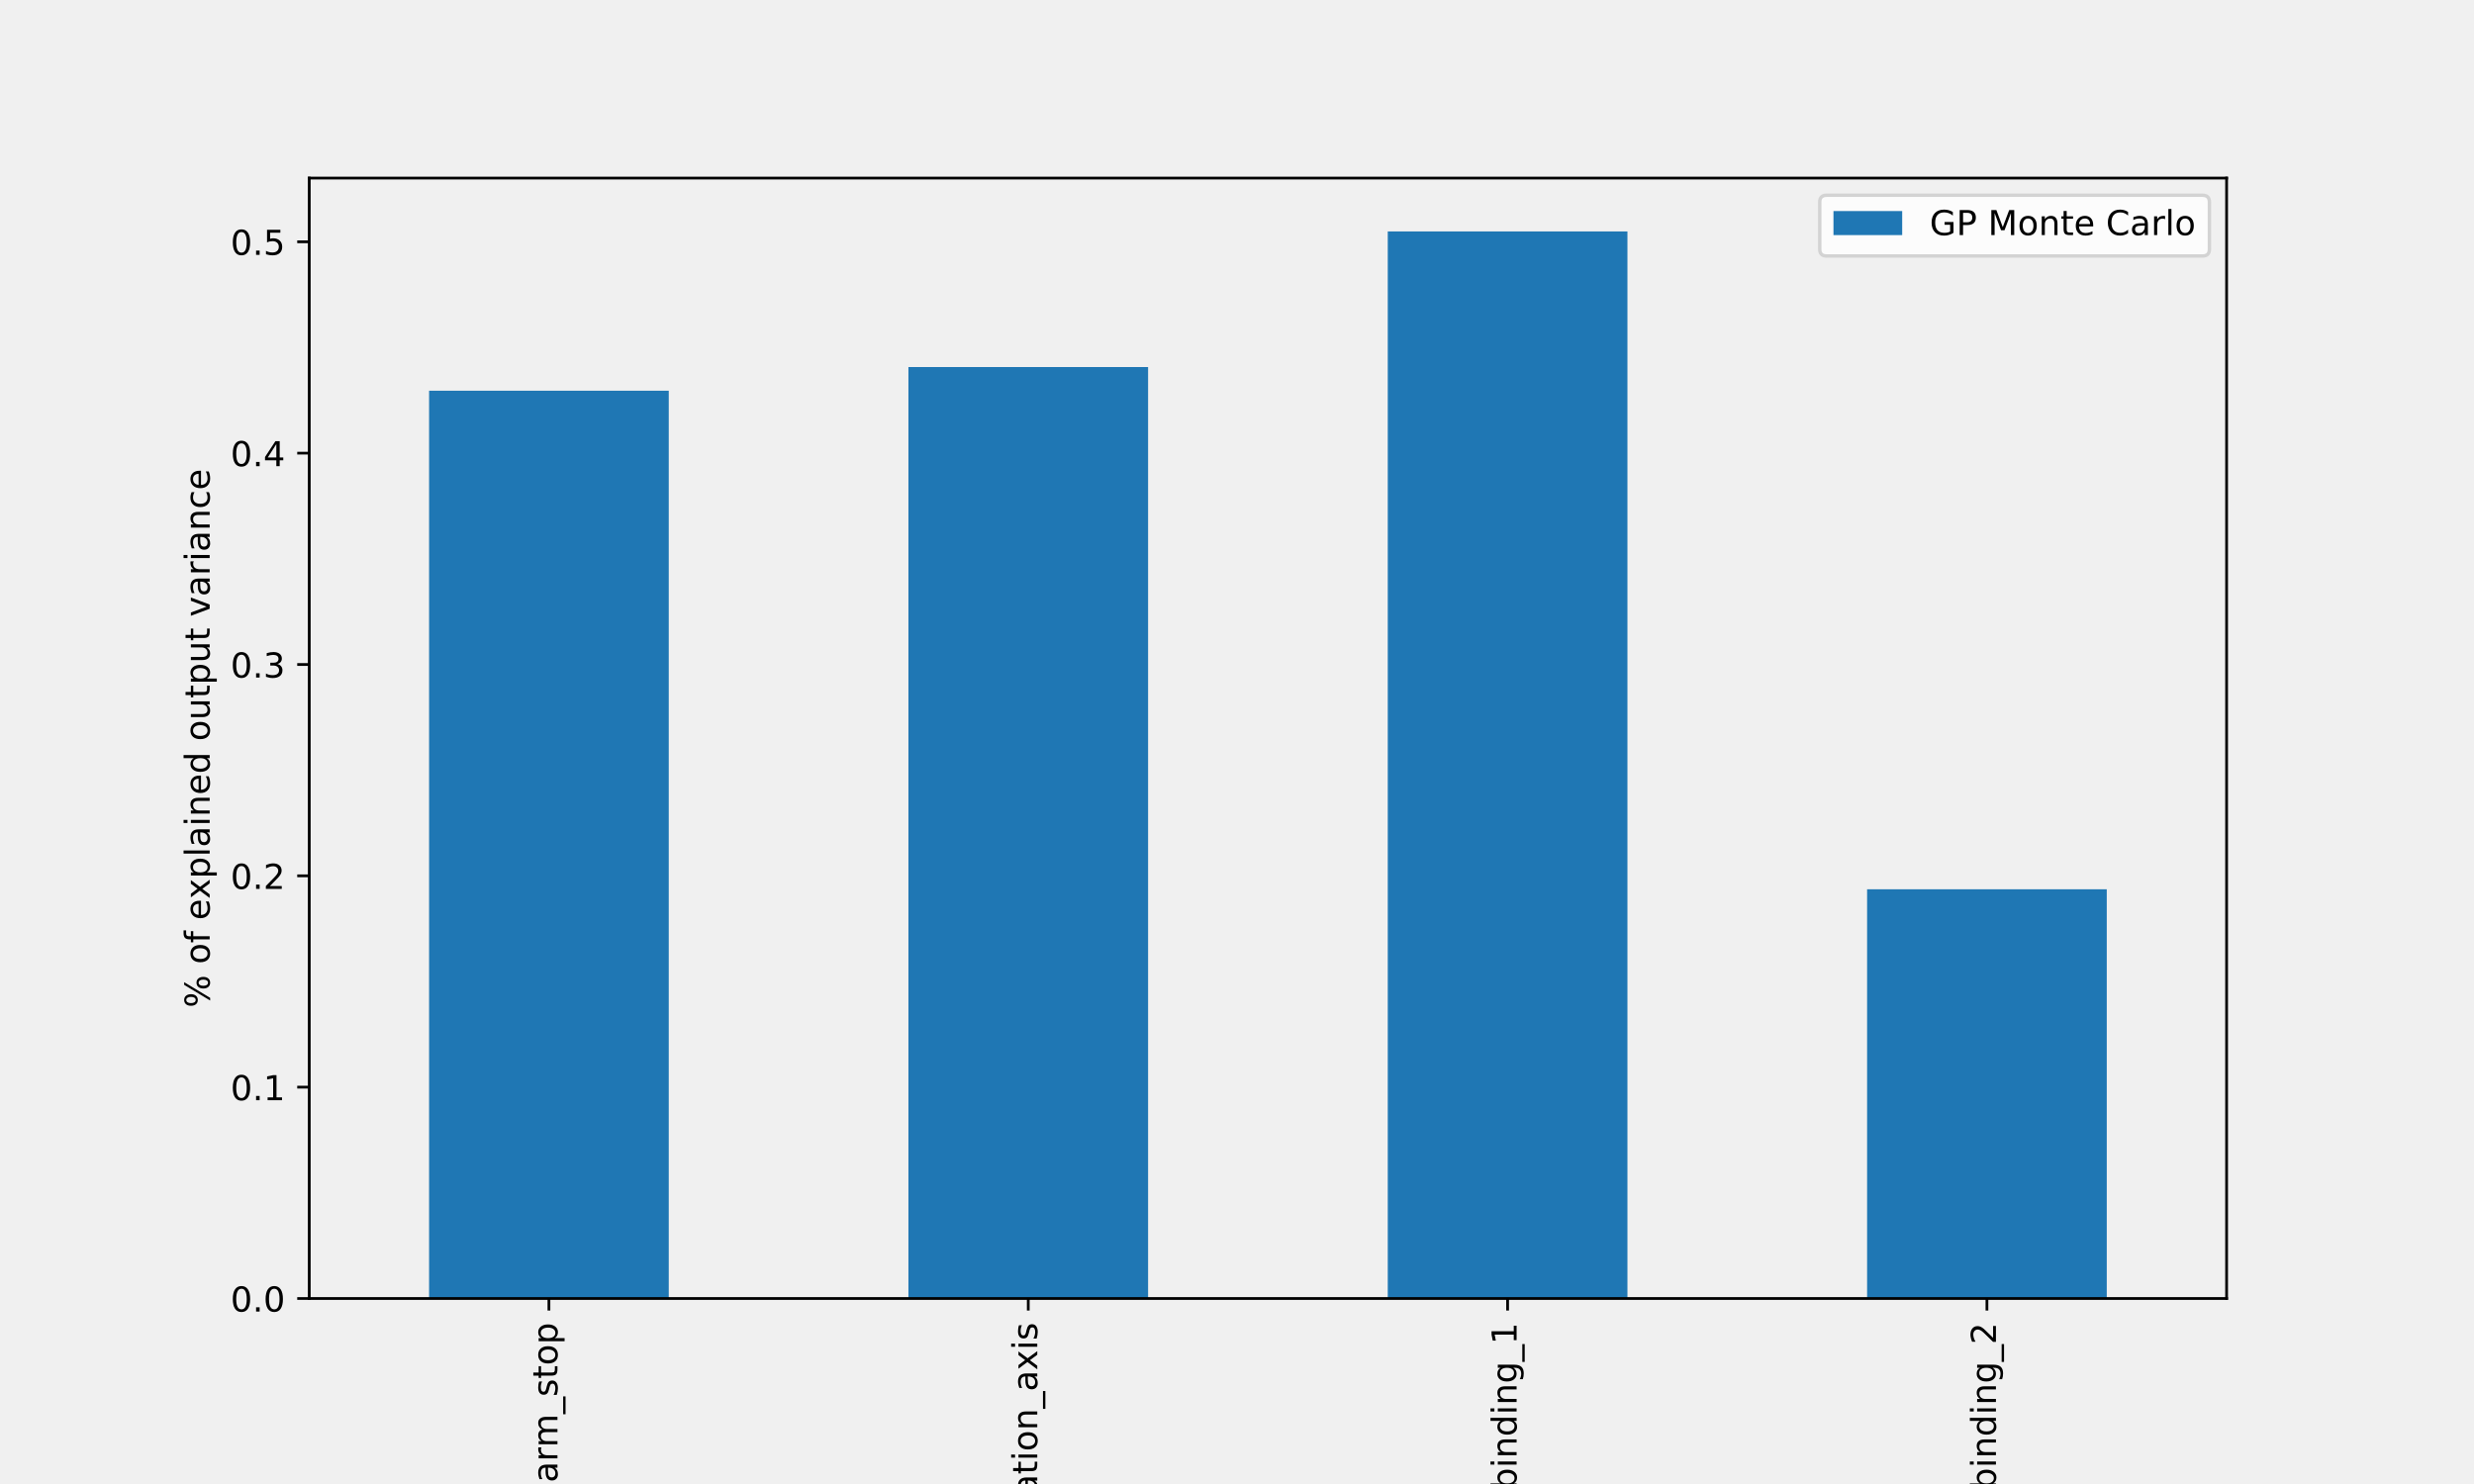
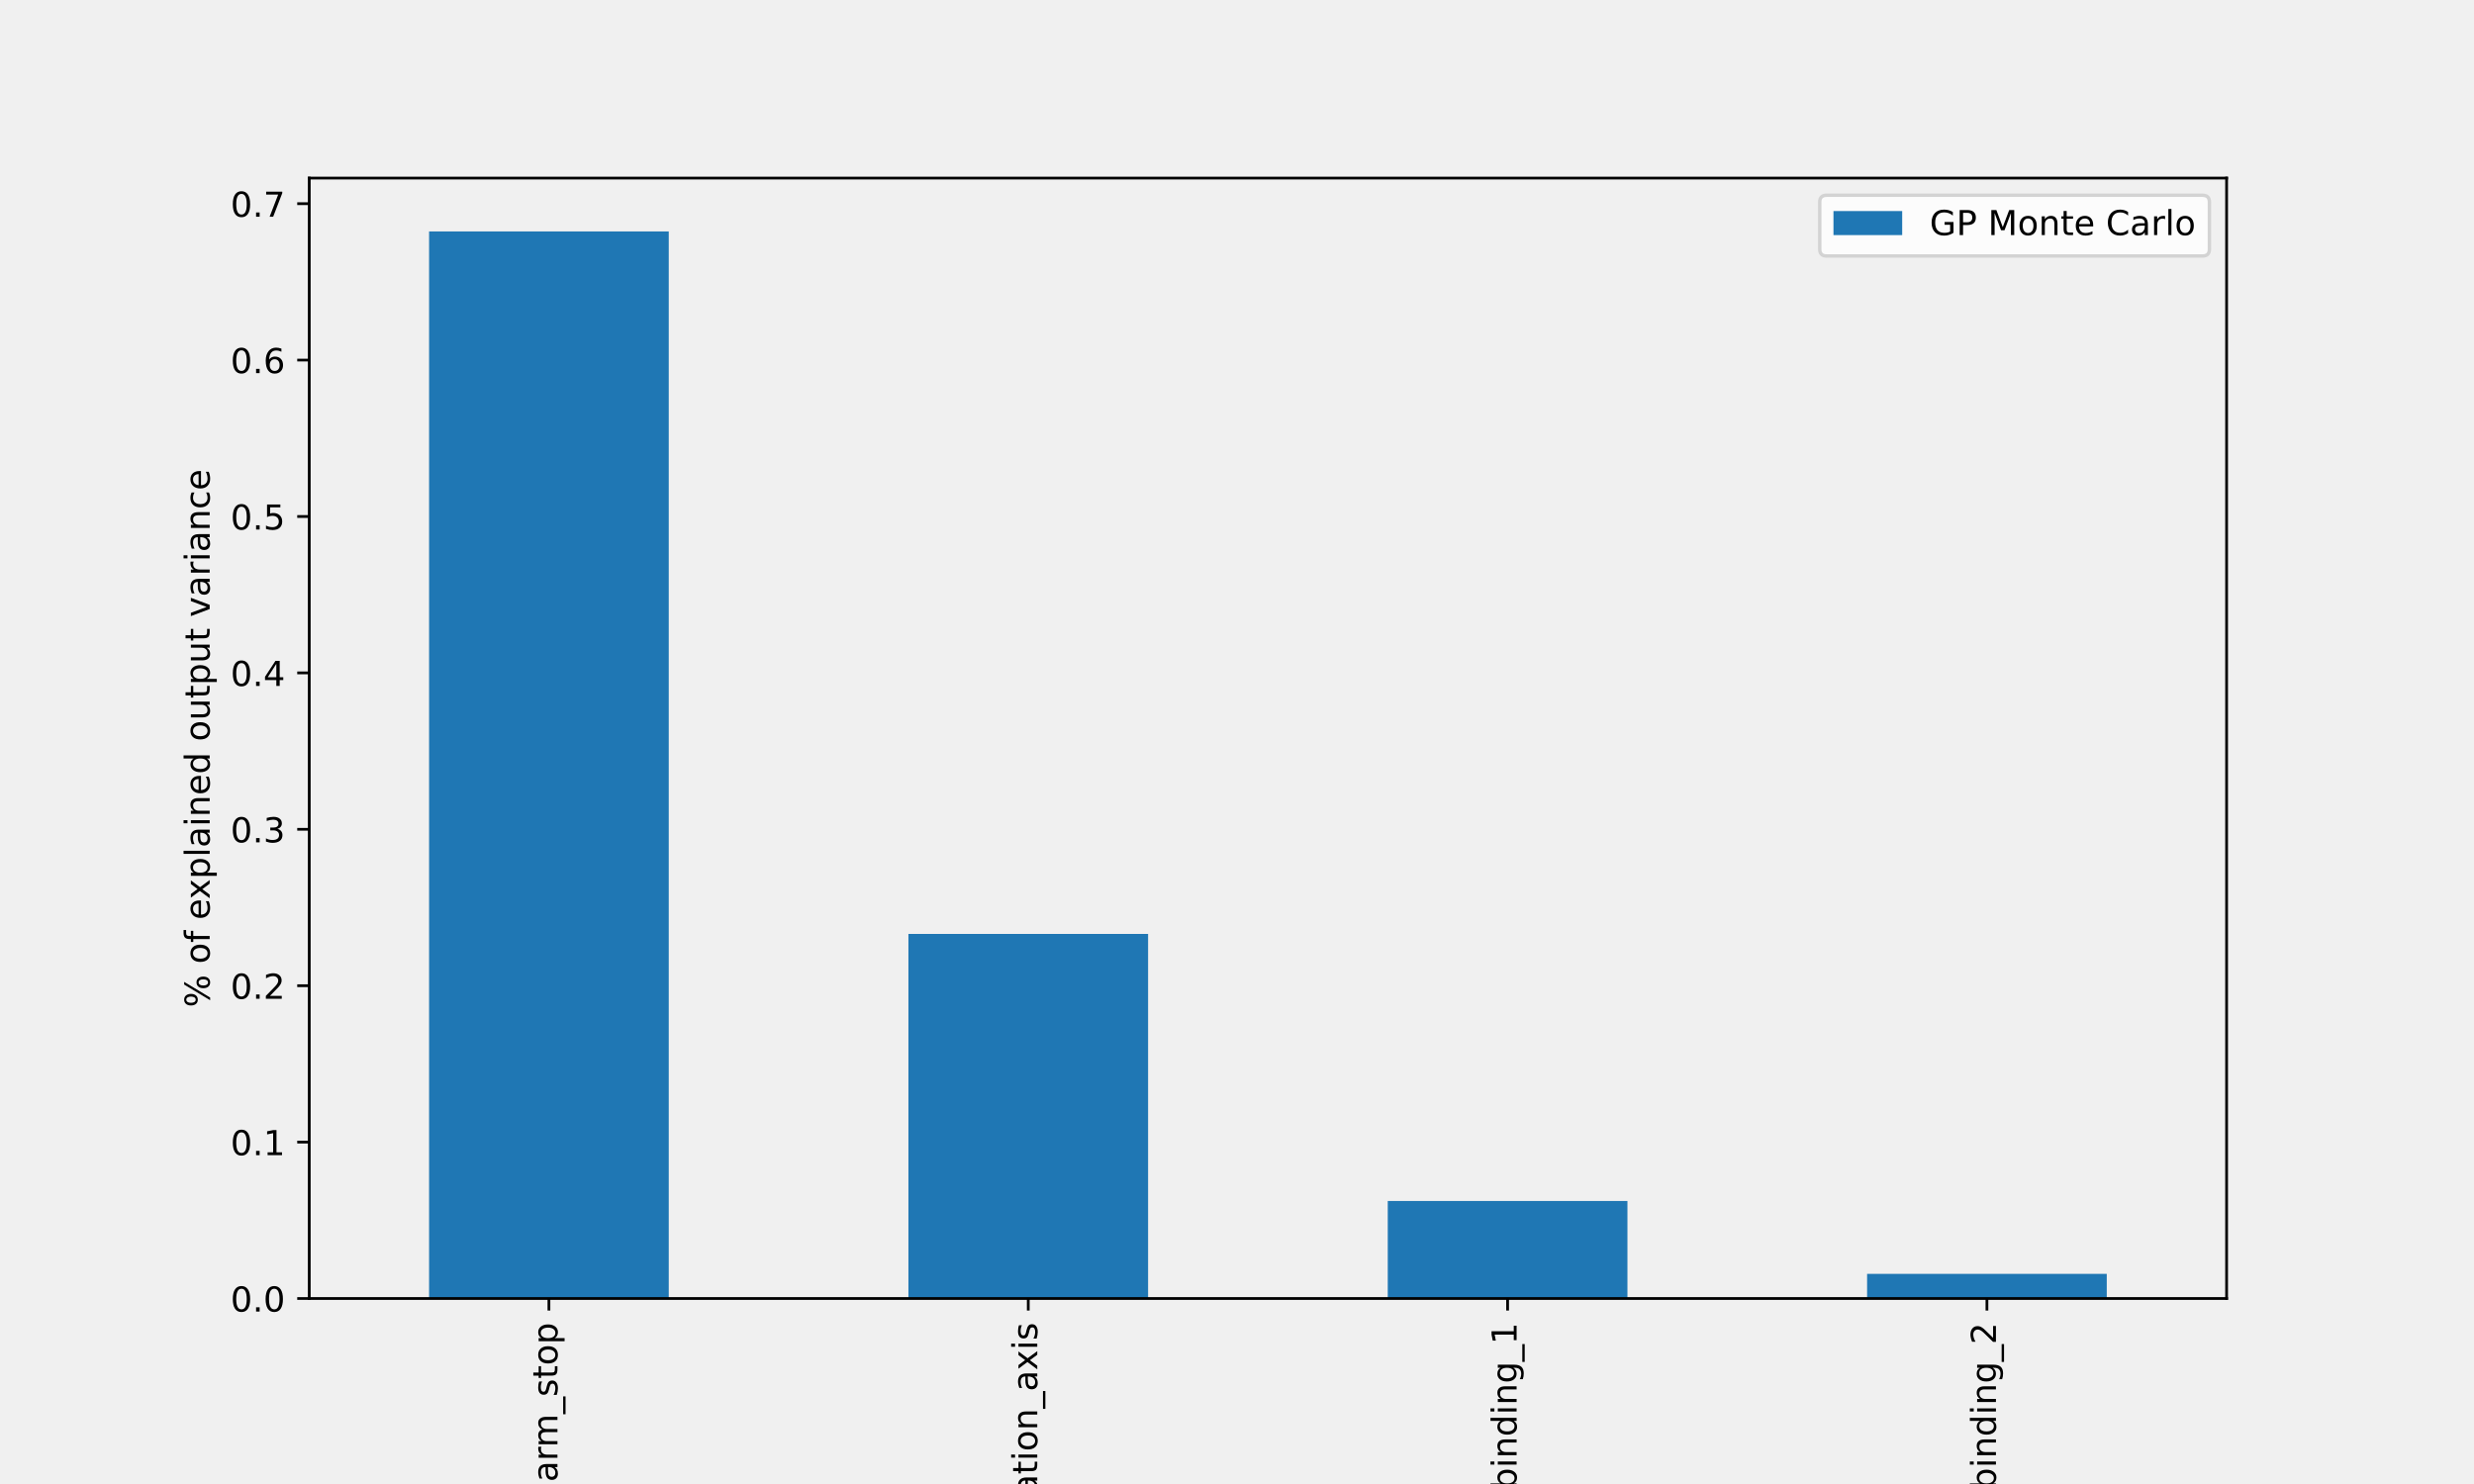
<svg xmlns="http://www.w3.org/2000/svg" xmlns:xlink="http://www.w3.org/1999/xlink" height="432pt" version="1.1" viewBox="0 0 720 432" width="720pt">
  <defs>
    <style type="text/css">
*{stroke-linecap:butt;stroke-linejoin:round;}
  </style>
  </defs>
  <g id="figure_1">
    <g id="patch_1">
      <path d="M 0 432  L 720 432  L 720 0  L 0 0  z " style="fill:none;" />
    </g>
    <g id="axes_1">
      <g id="patch_2">
        <path d="M 90 378  L 648 378  L 648 51.84  L 90 51.84  z " style="fill:none;" />
      </g>
      <g id="patch_3">
-         <path clip-path="url(#p7dc4c981f0)" d="M 124.875 378  L 194.625 378  L 194.625 113.744  L 124.875 113.744  z " style="fill:#1f77b4;" />
+         <path clip-path="url(#p87d7666a18)" d="M 124.875 378  L 194.625 378  L 194.625 67.371  L 124.875 67.371  z " style="fill:#1f77b4;" />
      </g>
      <g id="patch_4">
-         <path clip-path="url(#p7dc4c981f0)" d="M 264.375 378  L 334.125 378  L 334.125 106.847  L 264.375 106.847  z " style="fill:#1f77b4;" />
+         <path clip-path="url(#p87d7666a18)" d="M 264.375 378  L 334.125 378  L 334.125 271.871  L 264.375 271.871  z " style="fill:#1f77b4;" />
      </g>
      <g id="patch_5">
-         <path clip-path="url(#p7dc4c981f0)" d="M 403.875 378  L 473.625 378  L 473.625 67.371  L 403.875 67.371  z " style="fill:#1f77b4;" />
+         <path clip-path="url(#p87d7666a18)" d="M 403.875 378  L 473.625 378  L 473.625 349.605  L 403.875 349.605  z " style="fill:#1f77b4;" />
      </g>
      <g id="patch_6">
-         <path clip-path="url(#p7dc4c981f0)" d="M 543.375 378  L 613.125 378  L 613.125 258.865  L 543.375 258.865  z " style="fill:#1f77b4;" />
+         <path clip-path="url(#p87d7666a18)" d="M 543.375 378  L 613.125 378  L 613.125 370.827  L 543.375 370.827  z " style="fill:#1f77b4;" />
      </g>
      <g id="matplotlib.axis_1">
        <g id="xtick_1">
          <g id="line2d_1">
            <defs>
-               <path d="M 0 0  L 0 3.5  " id="m553dfbdd0f" style="stroke:#000000;stroke-width:0.8;" />
-             </defs>
-             <g>
-               <use style="stroke:#000000;stroke-width:0.8;" x="159.75" xlink:href="#m553dfbdd0f" y="378" />
+               <path d="M 0 0  L 0 3.5  " id="mee728dc284" style="stroke:#000000;stroke-width:0.8;" />
+             </defs>
+             <g>
+               <use style="stroke:#000000;stroke-width:0.8;" x="159.75" xlink:href="#mee728dc284" y="378" />
            </g>
          </g>
          <g id="text_1">
            <defs>
              <path d="M 34.281 27.484  Q 23.391 27.484 19.188 25  Q 14.984 22.516 14.984 16.5  Q 14.984 11.719 18.141 8.906  Q 21.297 6.109 26.703 6.109  Q 34.188 6.109 38.703 11.406  Q 43.219 16.703 43.219 25.484  L 43.219 27.484  z M 52.203 31.203  L 52.203 0  L 43.219 0  L 43.219 8.297  Q 40.141 3.328 35.547 0.953  Q 30.953 -1.422 24.312 -1.422  Q 15.922 -1.422 10.953 3.297  Q 6 8.016 6 15.922  Q 6 25.141 12.172 29.828  Q 18.359 34.516 30.609 34.516  L 43.219 34.516  L 43.219 35.406  Q 43.219 41.609 39.141 45  Q 35.062 48.391 27.688 48.391  Q 23 48.391 18.547 47.266  Q 14.109 46.141 10.016 43.891  L 10.016 52.203  Q 14.938 54.109 19.578 55.047  Q 24.219 56 28.609 56  Q 40.484 56 46.344 49.844  Q 52.203 43.703 52.203 31.203  z " id="DejaVuSans-97" />
              <path d="M 41.109 46.297  Q 39.594 47.172 37.812 47.578  Q 36.031 48 33.891 48  Q 26.266 48 22.188 43.047  Q 18.109 38.094 18.109 28.812  L 18.109 0  L 9.078 0  L 9.078 54.688  L 18.109 54.688  L 18.109 46.188  Q 20.953 51.172 25.484 53.578  Q 30.031 56 36.531 56  Q 37.453 56 38.578 55.875  Q 39.703 55.766 41.062 55.516  z " id="DejaVuSans-114" />
              <path d="M 52 44.188  Q 55.375 50.25 60.062 53.125  Q 64.75 56 71.094 56  Q 79.641 56 84.281 50.016  Q 88.922 44.047 88.922 33.016  L 88.922 0  L 79.891 0  L 79.891 32.719  Q 79.891 40.578 77.094 44.375  Q 74.312 48.188 68.609 48.188  Q 61.625 48.188 57.562 43.547  Q 53.516 38.922 53.516 30.906  L 53.516 0  L 44.484 0  L 44.484 32.719  Q 44.484 40.625 41.703 44.406  Q 38.922 48.188 33.109 48.188  Q 26.219 48.188 22.156 43.531  Q 18.109 38.875 18.109 30.906  L 18.109 0  L 9.078 0  L 9.078 54.688  L 18.109 54.688  L 18.109 46.188  Q 21.188 51.219 25.484 53.609  Q 29.781 56 35.688 56  Q 41.656 56 45.828 52.969  Q 50 49.953 52 44.188  z " id="DejaVuSans-109" />
              <path d="M 50.984 -16.609  L 50.984 -23.578  L -0.984 -23.578  L -0.984 -16.609  z " id="DejaVuSans-95" />
              <path d="M 44.281 53.078  L 44.281 44.578  Q 40.484 46.531 36.375 47.5  Q 32.281 48.484 27.875 48.484  Q 21.188 48.484 17.844 46.438  Q 14.5 44.391 14.5 40.281  Q 14.5 37.156 16.891 35.375  Q 19.281 33.594 26.516 31.984  L 29.594 31.297  Q 39.156 29.25 43.188 25.516  Q 47.219 21.781 47.219 15.094  Q 47.219 7.469 41.188 3.016  Q 35.156 -1.422 24.609 -1.422  Q 20.219 -1.422 15.453 -0.562  Q 10.688 0.297 5.422 2  L 5.422 11.281  Q 10.406 8.688 15.234 7.391  Q 20.062 6.109 24.812 6.109  Q 31.156 6.109 34.562 8.281  Q 37.984 10.453 37.984 14.406  Q 37.984 18.062 35.516 20.016  Q 33.062 21.969 24.703 23.781  L 21.578 24.516  Q 13.234 26.266 9.516 29.906  Q 5.812 33.547 5.812 39.891  Q 5.812 47.609 11.281 51.797  Q 16.75 56 26.812 56  Q 31.781 56 36.172 55.266  Q 40.578 54.547 44.281 53.078  z " id="DejaVuSans-115" />
              <path d="M 18.312 70.219  L 18.312 54.688  L 36.812 54.688  L 36.812 47.703  L 18.312 47.703  L 18.312 18.016  Q 18.312 11.328 20.141 9.422  Q 21.969 7.516 27.594 7.516  L 36.812 7.516  L 36.812 0  L 27.594 0  Q 17.188 0 13.234 3.875  Q 9.281 7.766 9.281 18.016  L 9.281 47.703  L 2.688 47.703  L 2.688 54.688  L 9.281 54.688  L 9.281 70.219  z " id="DejaVuSans-116" />
              <path d="M 30.609 48.391  Q 23.391 48.391 19.188 42.75  Q 14.984 37.109 14.984 27.297  Q 14.984 17.484 19.156 11.844  Q 23.344 6.203 30.609 6.203  Q 37.797 6.203 41.984 11.859  Q 46.188 17.531 46.188 27.297  Q 46.188 37.016 41.984 42.703  Q 37.797 48.391 30.609 48.391  z M 30.609 56  Q 42.328 56 49.016 48.375  Q 55.719 40.766 55.719 27.297  Q 55.719 13.875 49.016 6.219  Q 42.328 -1.422 30.609 -1.422  Q 18.844 -1.422 12.172 6.219  Q 5.516 13.875 5.516 27.297  Q 5.516 40.766 12.172 48.375  Q 18.844 56 30.609 56  z " id="DejaVuSans-111" />
              <path d="M 18.109 8.203  L 18.109 -20.797  L 9.078 -20.797  L 9.078 54.688  L 18.109 54.688  L 18.109 46.391  Q 20.953 51.266 25.266 53.625  Q 29.594 56 35.594 56  Q 45.562 56 51.781 48.094  Q 58.016 40.188 58.016 27.297  Q 58.016 14.406 51.781 6.484  Q 45.562 -1.422 35.594 -1.422  Q 29.594 -1.422 25.266 0.953  Q 20.953 3.328 18.109 8.203  z M 48.688 27.297  Q 48.688 37.203 44.609 42.844  Q 40.531 48.484 33.406 48.484  Q 26.266 48.484 22.188 42.844  Q 18.109 37.203 18.109 27.297  Q 18.109 17.391 22.188 11.75  Q 26.266 6.109 33.406 6.109  Q 40.531 6.109 44.609 11.75  Q 48.688 17.391 48.688 27.297  z " id="DejaVuSans-112" />
            </defs>
-             <g transform="translate(162.2312 431.575)rotate(-90)scale(0.1 -0.1)">
+             <g transform="translate(162.2312 431.4016)rotate(-90)scale(0.1 -0.1)">
              <use xlink:href="#DejaVuSans-97" />
              <use x="61.279" xlink:href="#DejaVuSans-114" />
-               <use x="102.377" xlink:href="#DejaVuSans-109" />
-               <use x="199.789" xlink:href="#DejaVuSans-95" />
-               <use x="249.789" xlink:href="#DejaVuSans-115" />
-               <use x="301.889" xlink:href="#DejaVuSans-116" />
-               <use x="341.098" xlink:href="#DejaVuSans-111" />
-               <use x="402.279" xlink:href="#DejaVuSans-112" />
+               <use x="100.643" xlink:href="#DejaVuSans-109" />
+               <use x="198.055" xlink:href="#DejaVuSans-95" />
+               <use x="248.055" xlink:href="#DejaVuSans-115" />
+               <use x="300.154" xlink:href="#DejaVuSans-116" />
+               <use x="339.363" xlink:href="#DejaVuSans-111" />
+               <use x="400.545" xlink:href="#DejaVuSans-112" />
            </g>
          </g>
        </g>
        <g id="xtick_2">
          <g id="line2d_2">
            <g>
-               <use style="stroke:#000000;stroke-width:0.8;" x="299.25" xlink:href="#m553dfbdd0f" y="378" />
+               <use style="stroke:#000000;stroke-width:0.8;" x="299.25" xlink:href="#mee728dc284" y="378" />
            </g>
          </g>
          <g id="text_2">
            <defs>
              <path d="M 9.422 54.688  L 18.406 54.688  L 18.406 0  L 9.422 0  z M 9.422 75.984  L 18.406 75.984  L 18.406 64.594  L 9.422 64.594  z " id="DejaVuSans-105" />
              <path d="M 54.891 33.016  L 54.891 0  L 45.906 0  L 45.906 32.719  Q 45.906 40.484 42.875 44.328  Q 39.844 48.188 33.797 48.188  Q 26.516 48.188 22.312 43.547  Q 18.109 38.922 18.109 30.906  L 18.109 0  L 9.078 0  L 9.078 54.688  L 18.109 54.688  L 18.109 46.188  Q 21.344 51.125 25.703 53.562  Q 30.078 56 35.797 56  Q 45.219 56 50.047 50.172  Q 54.891 44.344 54.891 33.016  z " id="DejaVuSans-110" />
              <path d="M 54.891 54.688  L 35.109 28.078  L 55.906 0  L 45.312 0  L 29.391 21.484  L 13.484 0  L 2.875 0  L 24.125 28.609  L 4.688 54.688  L 15.281 54.688  L 29.781 35.203  L 44.281 54.688  z " id="DejaVuSans-120" />
            </defs>
-             <g transform="translate(301.8703 449.4641)rotate(-90)scale(0.1 -0.1)">
+             <g transform="translate(301.8703 449.2422)rotate(-90)scale(0.1 -0.1)">
              <use xlink:href="#DejaVuSans-114" />
-               <use x="41.082" xlink:href="#DejaVuSans-111" />
-               <use x="102.264" xlink:href="#DejaVuSans-116" />
-               <use x="141.473" xlink:href="#DejaVuSans-97" />
-               <use x="202.752" xlink:href="#DejaVuSans-116" />
-               <use x="241.961" xlink:href="#DejaVuSans-105" />
-               <use x="269.744" xlink:href="#DejaVuSans-111" />
-               <use x="330.926" xlink:href="#DejaVuSans-110" />
-               <use x="394.305" xlink:href="#DejaVuSans-95" />
-               <use x="444.305" xlink:href="#DejaVuSans-97" />
-               <use x="505.584" xlink:href="#DejaVuSans-120" />
-               <use x="564.764" xlink:href="#DejaVuSans-105" />
-               <use x="592.547" xlink:href="#DejaVuSans-115" />
+               <use x="38.863" xlink:href="#DejaVuSans-111" />
+               <use x="100.045" xlink:href="#DejaVuSans-116" />
+               <use x="139.254" xlink:href="#DejaVuSans-97" />
+               <use x="200.533" xlink:href="#DejaVuSans-116" />
+               <use x="239.742" xlink:href="#DejaVuSans-105" />
+               <use x="267.525" xlink:href="#DejaVuSans-111" />
+               <use x="328.707" xlink:href="#DejaVuSans-110" />
+               <use x="392.086" xlink:href="#DejaVuSans-95" />
+               <use x="442.086" xlink:href="#DejaVuSans-97" />
+               <use x="503.365" xlink:href="#DejaVuSans-120" />
+               <use x="562.545" xlink:href="#DejaVuSans-105" />
+               <use x="590.328" xlink:href="#DejaVuSans-115" />
            </g>
          </g>
        </g>
        <g id="xtick_3">
          <g id="line2d_3">
            <g>
-               <use style="stroke:#000000;stroke-width:0.8;" x="438.75" xlink:href="#m553dfbdd0f" y="378" />
+               <use style="stroke:#000000;stroke-width:0.8;" x="438.75" xlink:href="#mee728dc284" y="378" />
            </g>
          </g>
          <g id="text_3">
            <defs>
              <path d="M 45.406 27.984  Q 45.406 37.75 41.375 43.109  Q 37.359 48.484 30.078 48.484  Q 22.859 48.484 18.828 43.109  Q 14.797 37.75 14.797 27.984  Q 14.797 18.266 18.828 12.891  Q 22.859 7.516 30.078 7.516  Q 37.359 7.516 41.375 12.891  Q 45.406 18.266 45.406 27.984  z M 54.391 6.781  Q 54.391 -7.172 48.188 -13.984  Q 42 -20.797 29.203 -20.797  Q 24.469 -20.797 20.266 -20.094  Q 16.062 -19.391 12.109 -17.922  L 12.109 -9.188  Q 16.062 -11.328 19.922 -12.344  Q 23.781 -13.375 27.781 -13.375  Q 36.625 -13.375 41.016 -8.766  Q 45.406 -4.156 45.406 5.172  L 45.406 9.625  Q 42.625 4.781 38.281 2.391  Q 33.938 0 27.875 0  Q 17.828 0 11.672 7.656  Q 5.516 15.328 5.516 27.984  Q 5.516 40.672 11.672 48.328  Q 17.828 56 27.875 56  Q 33.938 56 38.281 53.609  Q 42.625 51.219 45.406 46.391  L 45.406 54.688  L 54.391 54.688  z " id="DejaVuSans-103" />
              <path d="M 48.688 27.297  Q 48.688 37.203 44.609 42.844  Q 40.531 48.484 33.406 48.484  Q 26.266 48.484 22.188 42.844  Q 18.109 37.203 18.109 27.297  Q 18.109 17.391 22.188 11.75  Q 26.266 6.109 33.406 6.109  Q 40.531 6.109 44.609 11.75  Q 48.688 17.391 48.688 27.297  z M 18.109 46.391  Q 20.953 51.266 25.266 53.625  Q 29.594 56 35.594 56  Q 45.562 56 51.781 48.094  Q 58.016 40.188 58.016 27.297  Q 58.016 14.406 51.781 6.484  Q 45.562 -1.422 35.594 -1.422  Q 29.594 -1.422 25.266 0.953  Q 20.953 3.328 18.109 8.203  L 18.109 0  L 9.078 0  L 9.078 75.984  L 18.109 75.984  z " id="DejaVuSans-98" />
              <path d="M 45.406 46.391  L 45.406 75.984  L 54.391 75.984  L 54.391 0  L 45.406 0  L 45.406 8.203  Q 42.578 3.328 38.25 0.953  Q 33.938 -1.422 27.875 -1.422  Q 17.969 -1.422 11.734 6.484  Q 5.516 14.406 5.516 27.297  Q 5.516 40.188 11.734 48.094  Q 17.969 56 27.875 56  Q 33.938 56 38.25 53.625  Q 42.578 51.266 45.406 46.391  z M 14.797 27.297  Q 14.797 17.391 18.875 11.75  Q 22.953 6.109 30.078 6.109  Q 37.203 6.109 41.297 11.75  Q 45.406 17.391 45.406 27.297  Q 45.406 37.203 41.297 42.844  Q 37.203 48.484 30.078 48.484  Q 22.953 48.484 18.875 42.844  Q 14.797 37.203 14.797 27.297  z " id="DejaVuSans-100" />
              <path d="M 12.406 8.297  L 28.516 8.297  L 28.516 63.922  L 10.984 60.406  L 10.984 69.391  L 28.422 72.906  L 38.281 72.906  L 38.281 8.297  L 54.391 8.297  L 54.391 0  L 12.406 0  z " id="DejaVuSans-49" />
            </defs>
            <g transform="translate(441.3703 469.7719)rotate(-90)scale(0.1 -0.1)">
              <use xlink:href="#DejaVuSans-115" />
              <use x="52.1" xlink:href="#DejaVuSans-112" />
              <use x="115.576" xlink:href="#DejaVuSans-114" />
              <use x="156.689" xlink:href="#DejaVuSans-105" />
              <use x="184.473" xlink:href="#DejaVuSans-110" />
              <use x="247.852" xlink:href="#DejaVuSans-103" />
              <use x="311.328" xlink:href="#DejaVuSans-95" />
              <use x="361.328" xlink:href="#DejaVuSans-98" />
              <use x="424.805" xlink:href="#DejaVuSans-105" />
              <use x="452.588" xlink:href="#DejaVuSans-110" />
              <use x="515.967" xlink:href="#DejaVuSans-100" />
              <use x="579.443" xlink:href="#DejaVuSans-105" />
              <use x="607.227" xlink:href="#DejaVuSans-110" />
              <use x="670.605" xlink:href="#DejaVuSans-103" />
              <use x="734.082" xlink:href="#DejaVuSans-95" />
              <use x="784.082" xlink:href="#DejaVuSans-49" />
            </g>
          </g>
        </g>
        <g id="xtick_4">
          <g id="line2d_4">
            <g>
-               <use style="stroke:#000000;stroke-width:0.8;" x="578.25" xlink:href="#m553dfbdd0f" y="378" />
+               <use style="stroke:#000000;stroke-width:0.8;" x="578.25" xlink:href="#mee728dc284" y="378" />
            </g>
          </g>
          <g id="text_4">
            <defs>
              <path d="M 19.188 8.297  L 53.609 8.297  L 53.609 0  L 7.328 0  L 7.328 8.297  Q 12.938 14.109 22.625 23.891  Q 32.328 33.688 34.812 36.531  Q 39.547 41.844 41.422 45.531  Q 43.312 49.219 43.312 52.781  Q 43.312 58.594 39.234 62.25  Q 35.156 65.922 28.609 65.922  Q 23.969 65.922 18.812 64.312  Q 13.672 62.703 7.812 59.422  L 7.812 69.391  Q 13.766 71.781 18.938 73  Q 24.125 74.219 28.422 74.219  Q 39.75 74.219 46.484 68.547  Q 53.219 62.891 53.219 53.422  Q 53.219 48.922 51.531 44.891  Q 49.859 40.875 45.406 35.406  Q 44.188 33.984 37.641 27.219  Q 31.109 20.453 19.188 8.297  z " id="DejaVuSans-50" />
            </defs>
            <g transform="translate(580.8703 469.7719)rotate(-90)scale(0.1 -0.1)">
              <use xlink:href="#DejaVuSans-115" />
              <use x="52.1" xlink:href="#DejaVuSans-112" />
              <use x="115.576" xlink:href="#DejaVuSans-114" />
              <use x="156.689" xlink:href="#DejaVuSans-105" />
              <use x="184.473" xlink:href="#DejaVuSans-110" />
              <use x="247.852" xlink:href="#DejaVuSans-103" />
              <use x="311.328" xlink:href="#DejaVuSans-95" />
              <use x="361.328" xlink:href="#DejaVuSans-98" />
              <use x="424.805" xlink:href="#DejaVuSans-105" />
              <use x="452.588" xlink:href="#DejaVuSans-110" />
              <use x="515.967" xlink:href="#DejaVuSans-100" />
              <use x="579.443" xlink:href="#DejaVuSans-105" />
              <use x="607.227" xlink:href="#DejaVuSans-110" />
              <use x="670.605" xlink:href="#DejaVuSans-103" />
              <use x="734.082" xlink:href="#DejaVuSans-95" />
              <use x="784.082" xlink:href="#DejaVuSans-50" />
            </g>
          </g>
        </g>
      </g>
      <g id="matplotlib.axis_2">
        <g id="ytick_1">
          <g id="line2d_5">
            <defs>
-               <path d="M 0 0  L -3.5 0  " id="m81a4430ec3" style="stroke:#000000;stroke-width:0.8;" />
-             </defs>
-             <g>
-               <use style="stroke:#000000;stroke-width:0.8;" x="90" xlink:href="#m81a4430ec3" y="378" />
+               <path d="M 0 0  L -3.5 0  " id="m379f7db501" style="stroke:#000000;stroke-width:0.8;" />
+             </defs>
+             <g>
+               <use style="stroke:#000000;stroke-width:0.8;" x="90" xlink:href="#m379f7db501" y="378" />
            </g>
          </g>
          <g id="text_5">
            <defs>
              <path d="M 31.781 66.406  Q 24.172 66.406 20.328 58.906  Q 16.5 51.422 16.5 36.375  Q 16.5 21.391 20.328 13.891  Q 24.172 6.391 31.781 6.391  Q 39.453 6.391 43.281 13.891  Q 47.125 21.391 47.125 36.375  Q 47.125 51.422 43.281 58.906  Q 39.453 66.406 31.781 66.406  z M 31.781 74.219  Q 44.047 74.219 50.516 64.516  Q 56.984 54.828 56.984 36.375  Q 56.984 17.969 50.516 8.266  Q 44.047 -1.422 31.781 -1.422  Q 19.531 -1.422 13.062 8.266  Q 6.594 17.969 6.594 36.375  Q 6.594 54.828 13.062 64.516  Q 19.531 74.219 31.781 74.219  z " id="DejaVuSans-48" />
              <path d="M 10.688 12.406  L 21 12.406  L 21 0  L 10.688 0  z " id="DejaVuSans-46" />
            </defs>
            <g transform="translate(67.09687 381.7992)scale(0.1 -0.1)">
              <use xlink:href="#DejaVuSans-48" />
              <use x="63.623" xlink:href="#DejaVuSans-46" />
              <use x="95.41" xlink:href="#DejaVuSans-48" />
            </g>
          </g>
        </g>
        <g id="ytick_2">
          <g id="line2d_6">
            <g>
-               <use style="stroke:#000000;stroke-width:0.8;" x="90" xlink:href="#m81a4430ec3" y="316.478" />
+               <use style="stroke:#000000;stroke-width:0.8;" x="90" xlink:href="#m379f7db501" y="332.47" />
            </g>
          </g>
          <g id="text_6">
-             <g transform="translate(67.09687 320.2771)scale(0.1 -0.1)">
+             <g transform="translate(67.09687 336.2694)scale(0.1 -0.1)">
              <use xlink:href="#DejaVuSans-48" />
              <use x="63.623" xlink:href="#DejaVuSans-46" />
              <use x="95.41" xlink:href="#DejaVuSans-49" />
            </g>
          </g>
        </g>
        <g id="ytick_3">
          <g id="line2d_7">
            <g>
-               <use style="stroke:#000000;stroke-width:0.8;" x="90" xlink:href="#m81a4430ec3" y="254.956" />
+               <use style="stroke:#000000;stroke-width:0.8;" x="90" xlink:href="#m379f7db501" y="286.94" />
            </g>
          </g>
          <g id="text_7">
-             <g transform="translate(67.09687 258.755)scale(0.1 -0.1)">
+             <g transform="translate(67.09687 290.7396)scale(0.1 -0.1)">
              <use xlink:href="#DejaVuSans-48" />
              <use x="63.623" xlink:href="#DejaVuSans-46" />
              <use x="95.41" xlink:href="#DejaVuSans-50" />
            </g>
          </g>
        </g>
        <g id="ytick_4">
          <g id="line2d_8">
            <g>
-               <use style="stroke:#000000;stroke-width:0.8;" x="90" xlink:href="#m81a4430ec3" y="193.434" />
+               <use style="stroke:#000000;stroke-width:0.8;" x="90" xlink:href="#m379f7db501" y="241.411" />
            </g>
          </g>
          <g id="text_8">
            <defs>
              <path d="M 40.578 39.312  Q 47.656 37.797 51.625 33  Q 55.609 28.219 55.609 21.188  Q 55.609 10.406 48.188 4.484  Q 40.766 -1.422 27.094 -1.422  Q 22.516 -1.422 17.656 -0.516  Q 12.797 0.391 7.625 2.203  L 7.625 11.719  Q 11.719 9.328 16.594 8.109  Q 21.484 6.891 26.812 6.891  Q 36.078 6.891 40.938 10.547  Q 45.797 14.203 45.797 21.188  Q 45.797 27.641 41.281 31.266  Q 36.766 34.906 28.719 34.906  L 20.219 34.906  L 20.219 43.016  L 29.109 43.016  Q 36.375 43.016 40.234 45.922  Q 44.094 48.828 44.094 54.297  Q 44.094 59.906 40.109 62.906  Q 36.141 65.922 28.719 65.922  Q 24.656 65.922 20.016 65.031  Q 15.375 64.156 9.812 62.312  L 9.812 71.094  Q 15.438 72.656 20.344 73.438  Q 25.25 74.219 29.594 74.219  Q 40.828 74.219 47.359 69.109  Q 53.906 64.016 53.906 55.328  Q 53.906 49.266 50.438 45.094  Q 46.969 40.922 40.578 39.312  z " id="DejaVuSans-51" />
            </defs>
-             <g transform="translate(67.09687 197.2329)scale(0.1 -0.1)">
+             <g transform="translate(67.09687 245.2098)scale(0.1 -0.1)">
              <use xlink:href="#DejaVuSans-48" />
              <use x="63.623" xlink:href="#DejaVuSans-46" />
              <use x="95.41" xlink:href="#DejaVuSans-51" />
            </g>
          </g>
        </g>
        <g id="ytick_5">
          <g id="line2d_9">
            <g>
-               <use style="stroke:#000000;stroke-width:0.8;" x="90" xlink:href="#m81a4430ec3" y="131.912" />
+               <use style="stroke:#000000;stroke-width:0.8;" x="90" xlink:href="#m379f7db501" y="195.881" />
            </g>
          </g>
          <g id="text_9">
            <defs>
              <path d="M 37.797 64.312  L 12.891 25.391  L 37.797 25.391  z M 35.203 72.906  L 47.609 72.906  L 47.609 25.391  L 58.016 25.391  L 58.016 17.188  L 47.609 17.188  L 47.609 0  L 37.797 0  L 37.797 17.188  L 4.891 17.188  L 4.891 26.703  z " id="DejaVuSans-52" />
            </defs>
-             <g transform="translate(67.09687 135.7108)scale(0.1 -0.1)">
+             <g transform="translate(67.09687 199.68)scale(0.1 -0.1)">
              <use xlink:href="#DejaVuSans-48" />
              <use x="63.623" xlink:href="#DejaVuSans-46" />
              <use x="95.41" xlink:href="#DejaVuSans-52" />
            </g>
          </g>
        </g>
        <g id="ytick_6">
          <g id="line2d_10">
            <g>
-               <use style="stroke:#000000;stroke-width:0.8;" x="90" xlink:href="#m81a4430ec3" y="70.389" />
+               <use style="stroke:#000000;stroke-width:0.8;" x="90" xlink:href="#m379f7db501" y="150.351" />
            </g>
          </g>
          <g id="text_10">
            <defs>
              <path d="M 10.797 72.906  L 49.516 72.906  L 49.516 64.594  L 19.828 64.594  L 19.828 46.734  Q 21.969 47.469 24.109 47.828  Q 26.266 48.188 28.422 48.188  Q 40.625 48.188 47.75 41.5  Q 54.891 34.812 54.891 23.391  Q 54.891 11.625 47.562 5.094  Q 40.234 -1.422 26.906 -1.422  Q 22.312 -1.422 17.547 -0.641  Q 12.797 0.141 7.719 1.703  L 7.719 11.625  Q 12.109 9.234 16.797 8.062  Q 21.484 6.891 26.703 6.891  Q 35.156 6.891 40.078 11.328  Q 45.016 15.766 45.016 23.391  Q 45.016 31 40.078 35.438  Q 35.156 39.891 26.703 39.891  Q 22.75 39.891 18.812 39.016  Q 14.891 38.141 10.797 36.281  z " id="DejaVuSans-53" />
            </defs>
-             <g transform="translate(67.09687 74.18868)scale(0.1 -0.1)">
+             <g transform="translate(67.09687 154.1502)scale(0.1 -0.1)">
              <use xlink:href="#DejaVuSans-48" />
              <use x="63.623" xlink:href="#DejaVuSans-46" />
              <use x="95.41" xlink:href="#DejaVuSans-53" />
            </g>
          </g>
        </g>
-         <g id="text_11">
+         <g id="ytick_7">
+           <g id="line2d_11">
+             <g>
+               <use style="stroke:#000000;stroke-width:0.8;" x="90" xlink:href="#m379f7db501" y="104.821" />
+             </g>
+           </g>
+           <g id="text_11">
+             <defs>
+               <path d="M 33.016 40.375  Q 26.375 40.375 22.484 35.828  Q 18.609 31.297 18.609 23.391  Q 18.609 15.531 22.484 10.953  Q 26.375 6.391 33.016 6.391  Q 39.656 6.391 43.531 10.953  Q 47.406 15.531 47.406 23.391  Q 47.406 31.297 43.531 35.828  Q 39.656 40.375 33.016 40.375  z M 52.594 71.297  L 52.594 62.312  Q 48.875 64.062 45.094 64.984  Q 41.312 65.922 37.594 65.922  Q 27.828 65.922 22.672 59.328  Q 17.531 52.734 16.797 39.406  Q 19.672 43.656 24.016 45.922  Q 28.375 48.188 33.594 48.188  Q 44.578 48.188 50.953 41.516  Q 57.328 34.859 57.328 23.391  Q 57.328 12.156 50.688 5.359  Q 44.047 -1.422 33.016 -1.422  Q 20.359 -1.422 13.672 8.266  Q 6.984 17.969 6.984 36.375  Q 6.984 53.656 15.188 63.938  Q 23.391 74.219 37.203 74.219  Q 40.922 74.219 44.703 73.484  Q 48.484 72.75 52.594 71.297  z " id="DejaVuSans-54" />
+             </defs>
+             <g transform="translate(67.09687 108.6204)scale(0.1 -0.1)">
+               <use xlink:href="#DejaVuSans-48" />
+               <use x="63.623" xlink:href="#DejaVuSans-46" />
+               <use x="95.41" xlink:href="#DejaVuSans-54" />
+             </g>
+           </g>
+         </g>
+         <g id="ytick_8">
+           <g id="line2d_12">
+             <g>
+               <use style="stroke:#000000;stroke-width:0.8;" x="90" xlink:href="#m379f7db501" y="59.291" />
+             </g>
+           </g>
+           <g id="text_12">
+             <defs>
+               <path d="M 8.203 72.906  L 55.078 72.906  L 55.078 68.703  L 28.609 0  L 18.312 0  L 43.219 64.594  L 8.203 64.594  z " id="DejaVuSans-55" />
+             </defs>
+             <g transform="translate(67.09687 63.09058)scale(0.1 -0.1)">
+               <use xlink:href="#DejaVuSans-48" />
+               <use x="63.623" xlink:href="#DejaVuSans-46" />
+               <use x="95.41" xlink:href="#DejaVuSans-55" />
+             </g>
+           </g>
+         </g>
+         <g id="text_13">
          <defs>
            <path d="M 72.703 32.078  Q 68.453 32.078 66.031 28.469  Q 63.625 24.859 63.625 18.406  Q 63.625 12.062 66.031 8.422  Q 68.453 4.781 72.703 4.781  Q 76.859 4.781 79.266 8.422  Q 81.688 12.062 81.688 18.406  Q 81.688 24.812 79.266 28.438  Q 76.859 32.078 72.703 32.078  z M 72.703 38.281  Q 80.422 38.281 84.953 32.906  Q 89.5 27.547 89.5 18.406  Q 89.5 9.281 84.938 3.922  Q 80.375 -1.422 72.703 -1.422  Q 64.891 -1.422 60.344 3.922  Q 55.812 9.281 55.812 18.406  Q 55.812 27.594 60.375 32.938  Q 64.938 38.281 72.703 38.281  z M 22.312 68.016  Q 18.109 68.016 15.688 64.375  Q 13.281 60.75 13.281 54.391  Q 13.281 47.953 15.672 44.328  Q 18.062 40.719 22.312 40.719  Q 26.562 40.719 28.969 44.328  Q 31.391 47.953 31.391 54.391  Q 31.391 60.688 28.953 64.344  Q 26.516 68.016 22.312 68.016  z M 66.406 74.219  L 74.219 74.219  L 28.609 -1.422  L 20.797 -1.422  z M 22.312 74.219  Q 30.031 74.219 34.609 68.875  Q 39.203 63.531 39.203 54.391  Q 39.203 45.172 34.641 39.844  Q 30.078 34.516 22.312 34.516  Q 14.547 34.516 10.031 39.859  Q 5.516 45.219 5.516 54.391  Q 5.516 63.484 10.047 68.844  Q 14.594 74.219 22.312 74.219  z " id="DejaVuSans-37" />
            <path id="DejaVuSans-32" />
            <path d="M 37.109 75.984  L 37.109 68.5  L 28.516 68.5  Q 23.688 68.5 21.797 66.547  Q 19.922 64.594 19.922 59.516  L 19.922 54.688  L 34.719 54.688  L 34.719 47.703  L 19.922 47.703  L 19.922 0  L 10.891 0  L 10.891 47.703  L 2.297 47.703  L 2.297 54.688  L 10.891 54.688  L 10.891 58.5  Q 10.891 67.625 15.141 71.797  Q 19.391 75.984 28.609 75.984  z " id="DejaVuSans-102" />
            <path d="M 56.203 29.594  L 56.203 25.203  L 14.891 25.203  Q 15.484 15.922 20.484 11.062  Q 25.484 6.203 34.422 6.203  Q 39.594 6.203 44.453 7.469  Q 49.312 8.734 54.109 11.281  L 54.109 2.781  Q 49.266 0.734 44.188 -0.344  Q 39.109 -1.422 33.891 -1.422  Q 20.797 -1.422 13.156 6.188  Q 5.516 13.812 5.516 26.812  Q 5.516 40.234 12.766 48.109  Q 20.016 56 32.328 56  Q 43.359 56 49.781 48.891  Q 56.203 41.797 56.203 29.594  z M 47.219 32.234  Q 47.125 39.594 43.094 43.984  Q 39.062 48.391 32.422 48.391  Q 24.906 48.391 20.391 44.141  Q 15.875 39.891 15.188 32.172  z " id="DejaVuSans-101" />
            <path d="M 9.422 75.984  L 18.406 75.984  L 18.406 0  L 9.422 0  z " id="DejaVuSans-108" />
            <path d="M 8.5 21.578  L 8.5 54.688  L 17.484 54.688  L 17.484 21.922  Q 17.484 14.156 20.5 10.266  Q 23.531 6.391 29.594 6.391  Q 36.859 6.391 41.078 11.031  Q 45.312 15.672 45.312 23.688  L 45.312 54.688  L 54.297 54.688  L 54.297 0  L 45.312 0  L 45.312 8.406  Q 42.047 3.422 37.719 1  Q 33.406 -1.422 27.688 -1.422  Q 18.266 -1.422 13.375 4.438  Q 8.5 10.297 8.5 21.578  z M 31.109 56  z " id="DejaVuSans-117" />
            <path d="M 2.984 54.688  L 12.5 54.688  L 29.594 8.797  L 46.688 54.688  L 56.203 54.688  L 35.688 0  L 23.484 0  z " id="DejaVuSans-118" />
            <path d="M 48.781 52.594  L 48.781 44.188  Q 44.969 46.297 41.141 47.344  Q 37.312 48.391 33.406 48.391  Q 24.656 48.391 19.812 42.844  Q 14.984 37.312 14.984 27.297  Q 14.984 17.281 19.812 11.734  Q 24.656 6.203 33.406 6.203  Q 37.312 6.203 41.141 7.25  Q 44.969 8.297 48.781 10.406  L 48.781 2.094  Q 45.016 0.344 40.984 -0.531  Q 36.969 -1.422 32.422 -1.422  Q 20.062 -1.422 12.781 6.344  Q 5.516 14.109 5.516 27.297  Q 5.516 40.672 12.859 48.328  Q 20.219 56 33.016 56  Q 37.156 56 41.109 55.141  Q 45.062 54.297 48.781 52.594  z " id="DejaVuSans-99" />
          </defs>
-           <g transform="translate(61.01719 293.3356)rotate(-90)scale(0.1 -0.1)">
+           <g transform="translate(61.01719 293.2489)rotate(-90)scale(0.1 -0.1)">
            <use xlink:href="#DejaVuSans-37" />
            <use x="95.02" xlink:href="#DejaVuSans-32" />
            <use x="126.807" xlink:href="#DejaVuSans-111" />
            <use x="187.988" xlink:href="#DejaVuSans-102" />
            <use x="223.193" xlink:href="#DejaVuSans-32" />
            <use x="254.98" xlink:href="#DejaVuSans-101" />
-             <use x="316.488" xlink:href="#DejaVuSans-120" />
-             <use x="375.668" xlink:href="#DejaVuSans-112" />
-             <use x="439.145" xlink:href="#DejaVuSans-108" />
-             <use x="466.928" xlink:href="#DejaVuSans-97" />
-             <use x="528.207" xlink:href="#DejaVuSans-105" />
-             <use x="555.99" xlink:href="#DejaVuSans-110" />
-             <use x="619.369" xlink:href="#DejaVuSans-101" />
-             <use x="680.893" xlink:href="#DejaVuSans-100" />
-             <use x="744.369" xlink:href="#DejaVuSans-32" />
-             <use x="776.156" xlink:href="#DejaVuSans-111" />
-             <use x="837.338" xlink:href="#DejaVuSans-117" />
-             <use x="900.717" xlink:href="#DejaVuSans-116" />
-             <use x="939.926" xlink:href="#DejaVuSans-112" />
-             <use x="1003.402" xlink:href="#DejaVuSans-117" />
-             <use x="1066.781" xlink:href="#DejaVuSans-116" />
-             <use x="1105.99" xlink:href="#DejaVuSans-32" />
-             <use x="1137.777" xlink:href="#DejaVuSans-118" />
-             <use x="1196.957" xlink:href="#DejaVuSans-97" />
-             <use x="1258.236" xlink:href="#DejaVuSans-114" />
-             <use x="1299.35" xlink:href="#DejaVuSans-105" />
-             <use x="1327.133" xlink:href="#DejaVuSans-97" />
-             <use x="1388.412" xlink:href="#DejaVuSans-110" />
-             <use x="1451.791" xlink:href="#DejaVuSans-99" />
-             <use x="1506.771" xlink:href="#DejaVuSans-101" />
+             <use x="314.754" xlink:href="#DejaVuSans-120" />
+             <use x="373.934" xlink:href="#DejaVuSans-112" />
+             <use x="437.41" xlink:href="#DejaVuSans-108" />
+             <use x="465.193" xlink:href="#DejaVuSans-97" />
+             <use x="526.473" xlink:href="#DejaVuSans-105" />
+             <use x="554.256" xlink:href="#DejaVuSans-110" />
+             <use x="617.635" xlink:href="#DejaVuSans-101" />
+             <use x="679.158" xlink:href="#DejaVuSans-100" />
+             <use x="742.635" xlink:href="#DejaVuSans-32" />
+             <use x="774.422" xlink:href="#DejaVuSans-111" />
+             <use x="835.604" xlink:href="#DejaVuSans-117" />
+             <use x="898.982" xlink:href="#DejaVuSans-116" />
+             <use x="938.191" xlink:href="#DejaVuSans-112" />
+             <use x="1001.668" xlink:href="#DejaVuSans-117" />
+             <use x="1065.047" xlink:href="#DejaVuSans-116" />
+             <use x="1104.256" xlink:href="#DejaVuSans-32" />
+             <use x="1136.043" xlink:href="#DejaVuSans-118" />
+             <use x="1195.223" xlink:href="#DejaVuSans-97" />
+             <use x="1256.502" xlink:href="#DejaVuSans-114" />
+             <use x="1297.615" xlink:href="#DejaVuSans-105" />
+             <use x="1325.398" xlink:href="#DejaVuSans-97" />
+             <use x="1386.678" xlink:href="#DejaVuSans-110" />
+             <use x="1450.057" xlink:href="#DejaVuSans-99" />
+             <use x="1505.037" xlink:href="#DejaVuSans-101" />
          </g>
        </g>
      </g>
      <g id="patch_7">
        <path d="M 90 378  L 90 51.84  " style="fill:none;stroke:#000000;stroke-linecap:square;stroke-linejoin:miter;stroke-width:0.8;" />
      </g>
      <g id="patch_8">
        <path d="M 648 378  L 648 51.84  " style="fill:none;stroke:#000000;stroke-linecap:square;stroke-linejoin:miter;stroke-width:0.8;" />
      </g>
      <g id="patch_9">
        <path d="M 90 378  L 648 378  " style="fill:none;stroke:#000000;stroke-linecap:square;stroke-linejoin:miter;stroke-width:0.8;" />
      </g>
      <g id="patch_10">
        <path d="M 90 51.84  L 648 51.84  " style="fill:none;stroke:#000000;stroke-linecap:square;stroke-linejoin:miter;stroke-width:0.8;" />
      </g>
      <g id="legend_1">
        <g id="patch_11">
          <path d="M 531.589 74.518  L 641 74.518  Q 643 74.518 643 72.518  L 643 58.84  Q 643 56.84 641 56.84  L 531.589 56.84  Q 529.589 56.84 529.589 58.84  L 529.589 72.518  Q 529.589 74.518 531.589 74.518  z " style="fill:#ffffff;opacity:0.8;stroke:#cccccc;stroke-linejoin:miter;" />
        </g>
        <g id="patch_12">
          <path d="M 533.589 68.438  L 553.589 68.438  L 553.589 61.438  L 533.589 61.438  z " style="fill:#1f77b4;" />
        </g>
-         <g id="text_12">
+         <g id="text_14">
          <defs>
            <path d="M 59.516 10.406  L 59.516 29.984  L 43.406 29.984  L 43.406 38.094  L 69.281 38.094  L 69.281 6.781  Q 63.578 2.734 56.688 0.656  Q 49.812 -1.422 42 -1.422  Q 24.906 -1.422 15.25 8.562  Q 5.609 18.562 5.609 36.375  Q 5.609 54.25 15.25 64.234  Q 24.906 74.219 42 74.219  Q 49.125 74.219 55.547 72.453  Q 61.969 70.703 67.391 67.281  L 67.391 56.781  Q 61.922 61.422 55.766 63.766  Q 49.609 66.109 42.828 66.109  Q 29.438 66.109 22.719 58.641  Q 16.016 51.172 16.016 36.375  Q 16.016 21.625 22.719 14.156  Q 29.438 6.688 42.828 6.688  Q 48.047 6.688 52.141 7.594  Q 56.25 8.5 59.516 10.406  z " id="DejaVuSans-71" />
            <path d="M 19.672 64.797  L 19.672 37.406  L 32.078 37.406  Q 38.969 37.406 42.719 40.969  Q 46.484 44.531 46.484 51.125  Q 46.484 57.672 42.719 61.234  Q 38.969 64.797 32.078 64.797  z M 9.812 72.906  L 32.078 72.906  Q 44.344 72.906 50.609 67.359  Q 56.891 61.812 56.891 51.125  Q 56.891 40.328 50.609 34.812  Q 44.344 29.297 32.078 29.297  L 19.672 29.297  L 19.672 0  L 9.812 0  z " id="DejaVuSans-80" />
            <path d="M 9.812 72.906  L 24.516 72.906  L 43.109 23.297  L 61.812 72.906  L 76.516 72.906  L 76.516 0  L 66.891 0  L 66.891 64.016  L 48.094 14.016  L 38.188 14.016  L 19.391 64.016  L 19.391 0  L 9.812 0  z " id="DejaVuSans-77" />
            <path d="M 64.406 67.281  L 64.406 56.891  Q 59.422 61.531 53.781 63.812  Q 48.141 66.109 41.797 66.109  Q 29.297 66.109 22.656 58.469  Q 16.016 50.828 16.016 36.375  Q 16.016 21.969 22.656 14.328  Q 29.297 6.688 41.797 6.688  Q 48.141 6.688 53.781 8.984  Q 59.422 11.281 64.406 15.922  L 64.406 5.609  Q 59.234 2.094 53.438 0.328  Q 47.656 -1.422 41.219 -1.422  Q 24.656 -1.422 15.125 8.703  Q 5.609 18.844 5.609 36.375  Q 5.609 53.953 15.125 64.078  Q 24.656 74.219 41.219 74.219  Q 47.75 74.219 53.531 72.484  Q 59.328 70.75 64.406 67.281  z " id="DejaVuSans-67" />
          </defs>
          <g transform="translate(561.5891 68.43844)scale(0.1 -0.1)">
            <use xlink:href="#DejaVuSans-71" />
            <use x="77.49" xlink:href="#DejaVuSans-80" />
            <use x="137.793" xlink:href="#DejaVuSans-32" />
            <use x="169.58" xlink:href="#DejaVuSans-77" />
            <use x="255.859" xlink:href="#DejaVuSans-111" />
            <use x="317.041" xlink:href="#DejaVuSans-110" />
            <use x="380.42" xlink:href="#DejaVuSans-116" />
            <use x="419.629" xlink:href="#DejaVuSans-101" />
            <use x="481.152" xlink:href="#DejaVuSans-32" />
            <use x="512.939" xlink:href="#DejaVuSans-67" />
            <use x="582.764" xlink:href="#DejaVuSans-97" />
            <use x="644.043" xlink:href="#DejaVuSans-114" />
            <use x="685.156" xlink:href="#DejaVuSans-108" />
            <use x="712.939" xlink:href="#DejaVuSans-111" />
          </g>
        </g>
      </g>
    </g>
  </g>
  <defs>
-     <clipPath id="p7dc4c981f0">
+     <clipPath id="p87d7666a18">
      <rect height="326.16" width="558" x="90" y="51.84" />
    </clipPath>
  </defs>
</svg>
